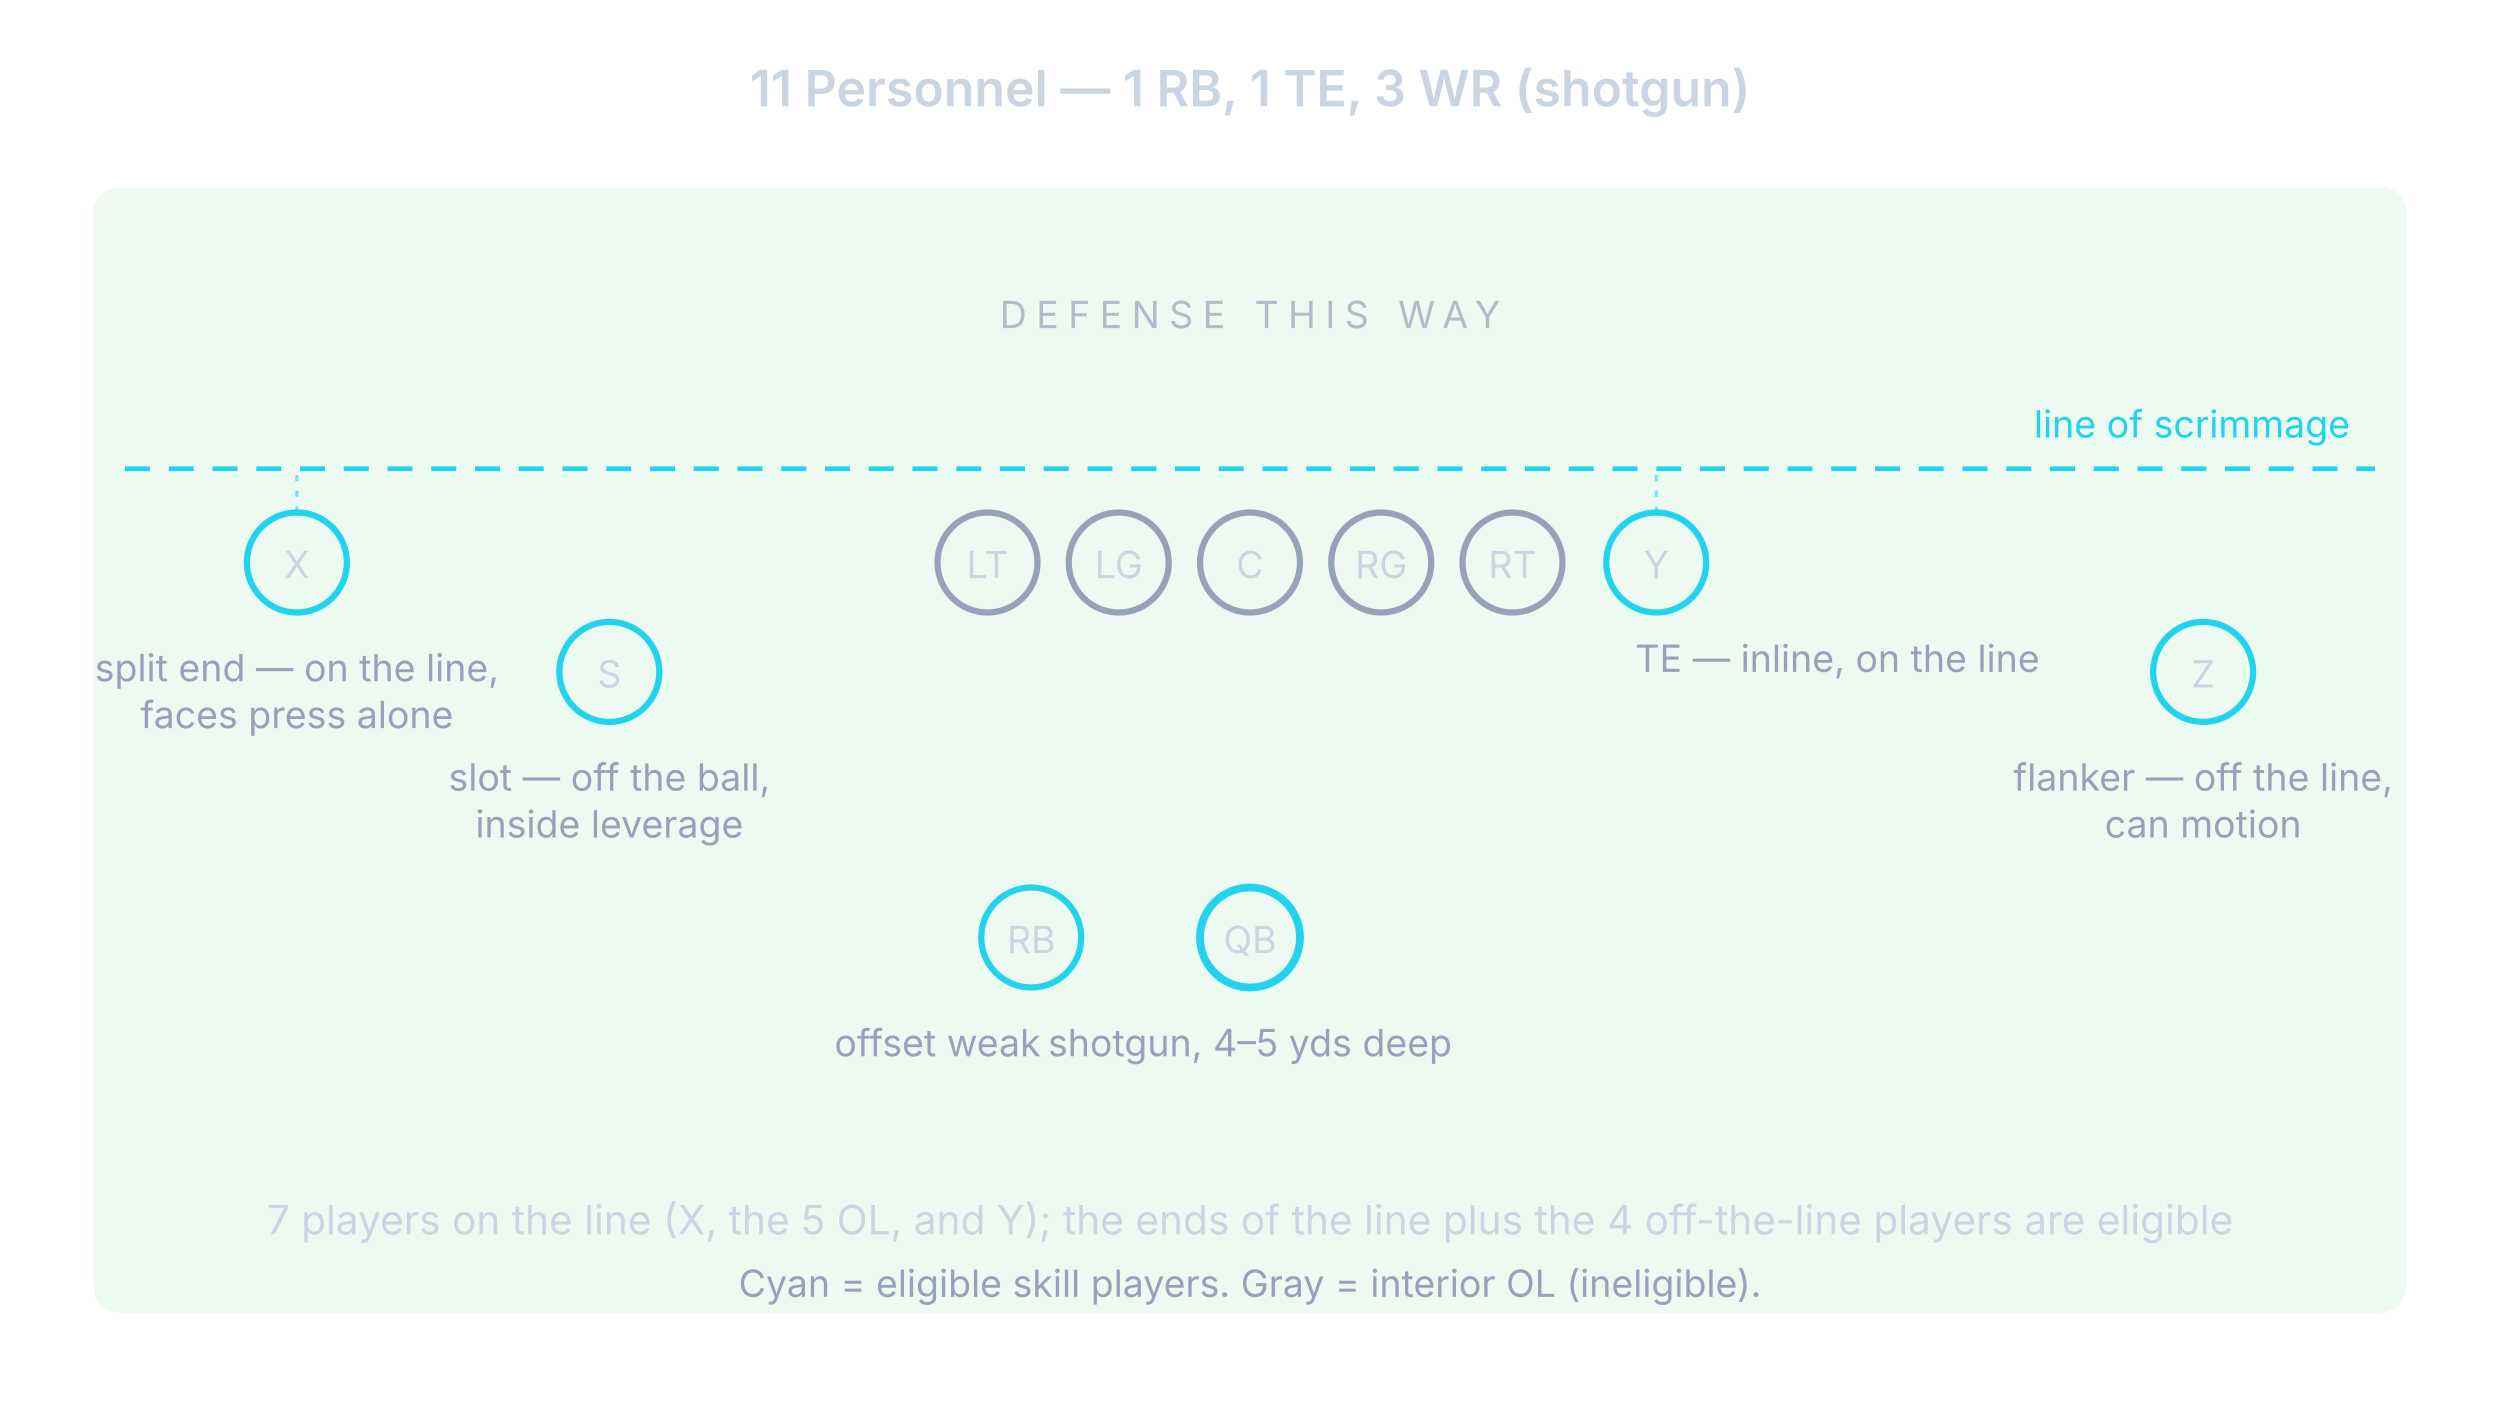
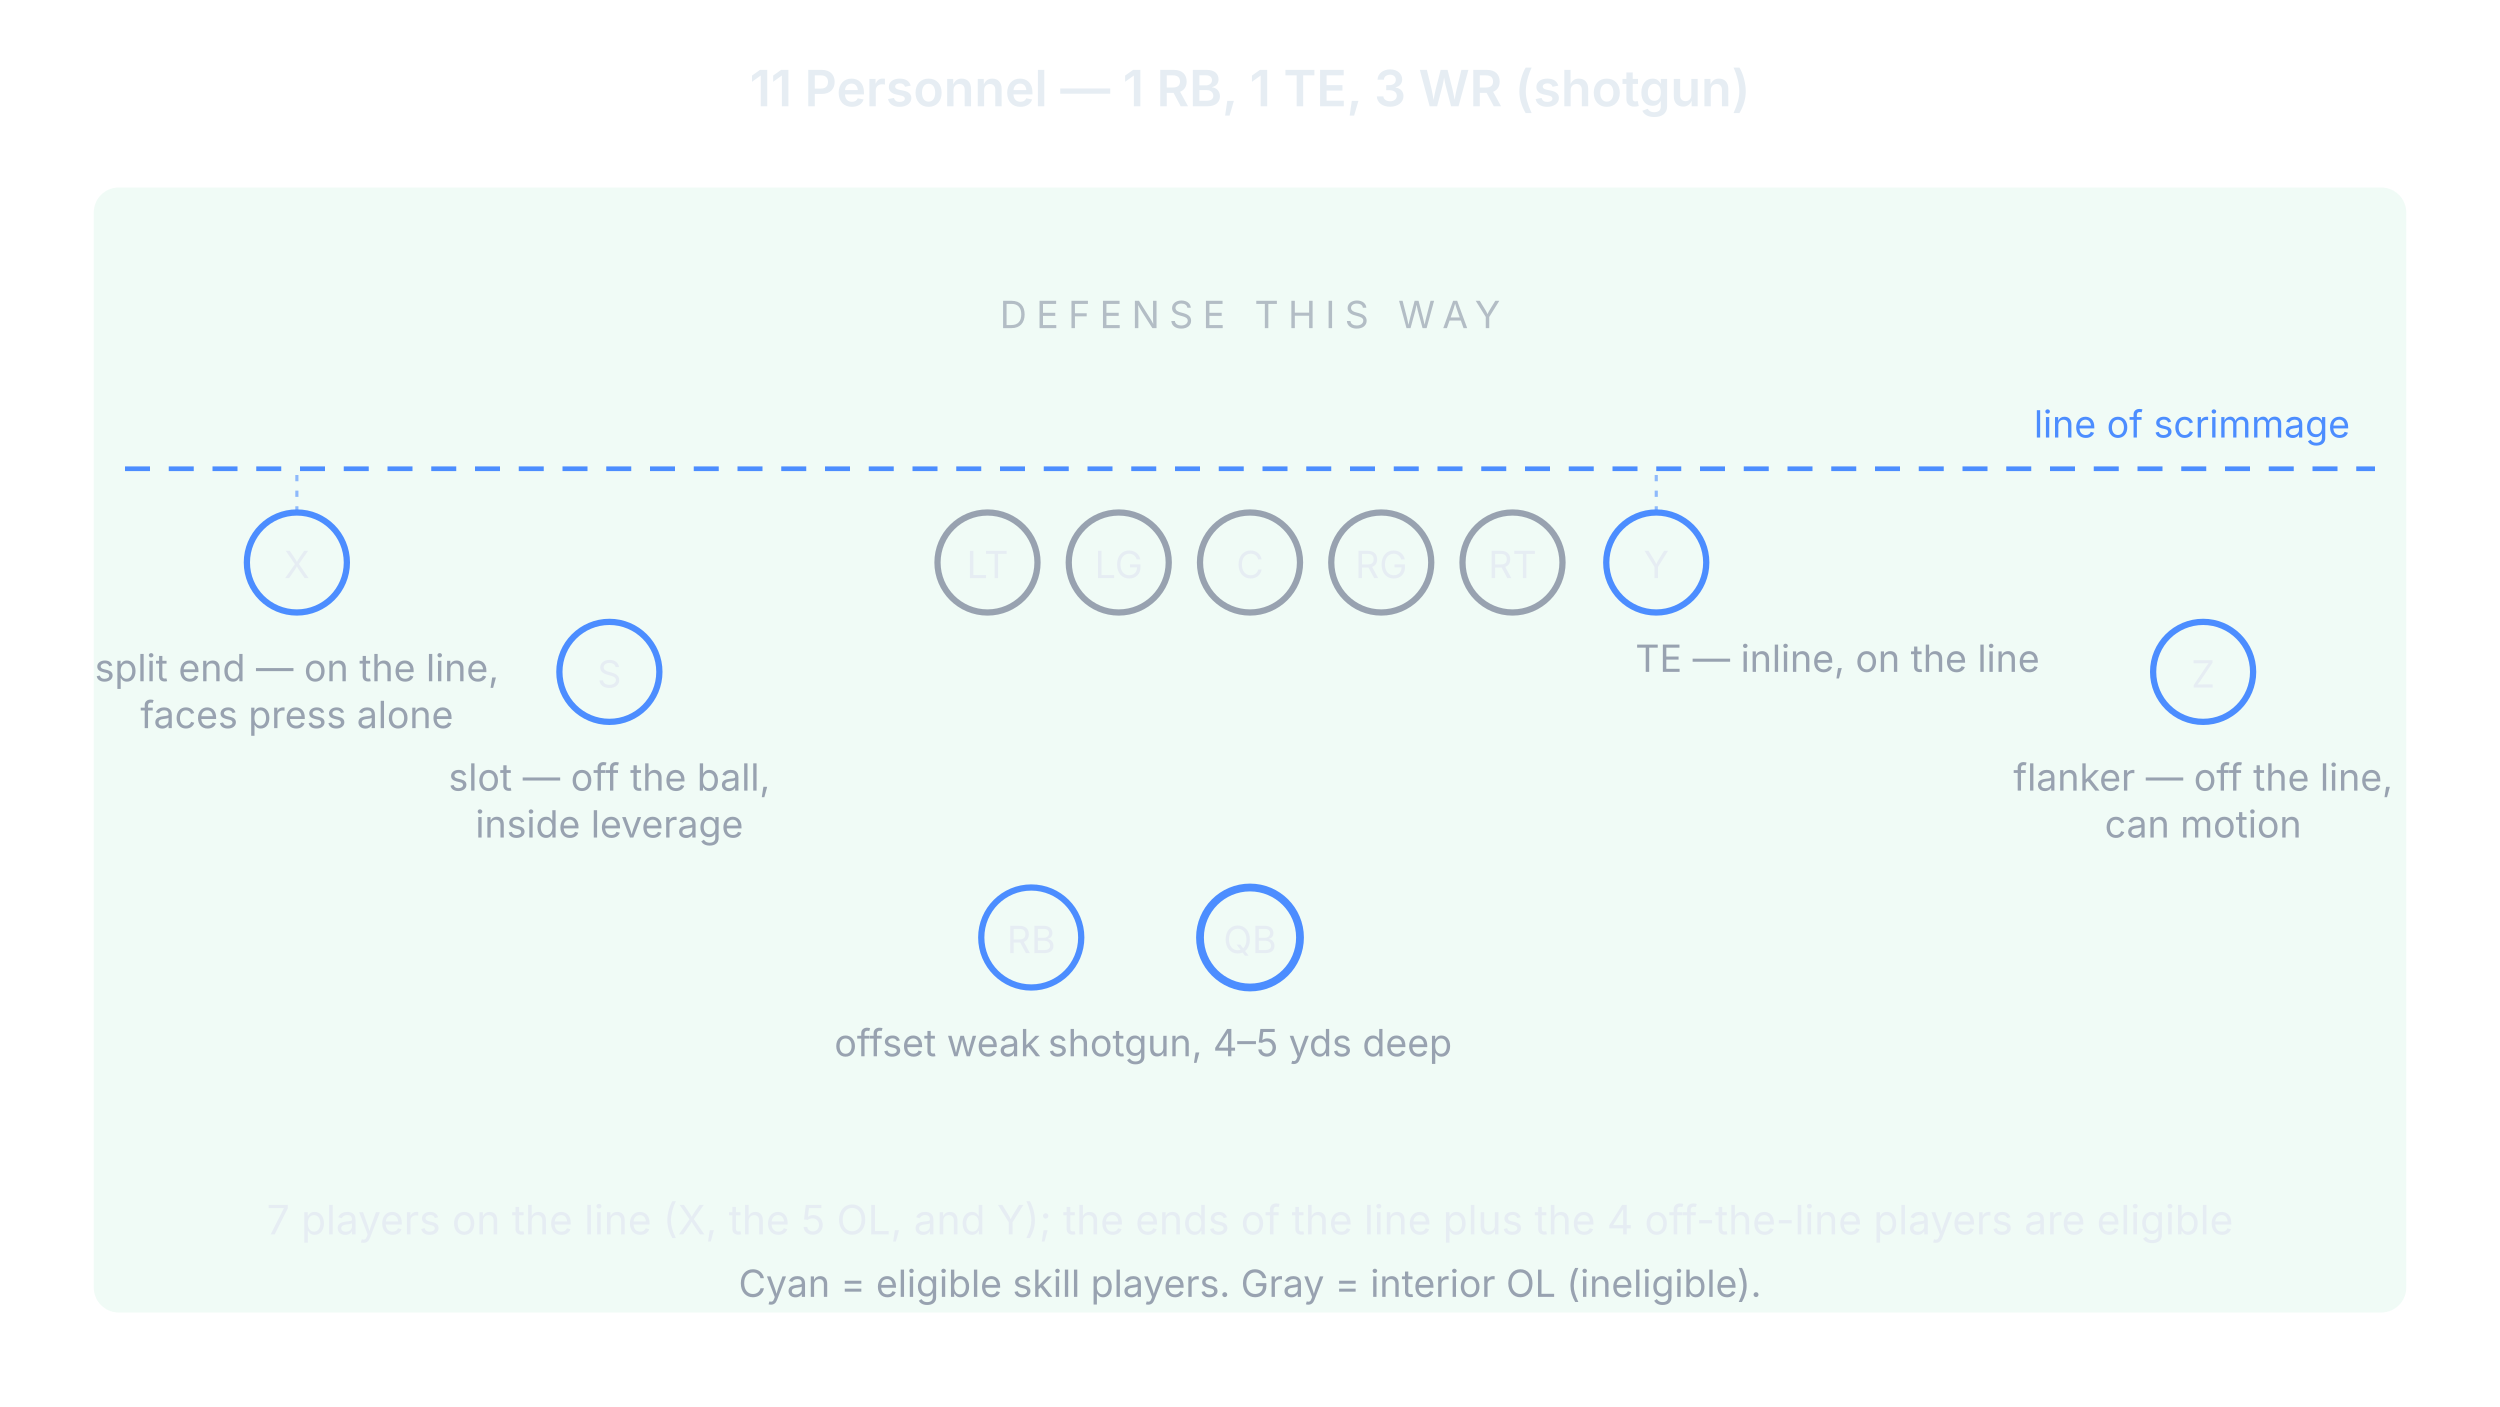
<svg xmlns="http://www.w3.org/2000/svg" viewBox="0 0 800 450" font-family="Inter, system-ui, sans-serif">
-   <rect x="30" y="60" width="740" height="360" fill="#22c55e" fill-opacity="0.08" rx="8" />
-   <text x="400" y="34" fill="#cbd5e1" font-size="16" text-anchor="middle" font-weight="600">11 Personnel — 1 RB, 1 TE, 3 WR (shotgun)</text>
-   <text x="400" y="105" fill="#94a3b8" font-size="12" text-anchor="middle" opacity="0.7" letter-spacing="3">DEFENSE THIS WAY</text>
-   <line x1="40" y1="150" x2="760" y2="150" stroke="#22d3ee" stroke-width="1.5" stroke-dasharray="8 6" />
-   <text x="752" y="140" fill="#22d3ee" font-size="12" text-anchor="end">line of scrimmage</text>
-   <g stroke="#94a3b8" stroke-width="2" fill="none">
+   <rect x="30" y="60" width="740" height="360" fill="#3fd08b" fill-opacity="0.08" rx="8" />
+   <text x="400" y="34" fill="#e6edf3" font-size="16" text-anchor="middle" font-weight="600">11 Personnel — 1 RB, 1 TE, 3 WR (shotgun)</text>
+   <text x="400" y="105" fill="#98a2b0" font-size="12" text-anchor="middle" opacity="0.7" letter-spacing="3">DEFENSE THIS WAY</text>
+   <line x1="40" y1="150" x2="760" y2="150" stroke="#4c8dff" stroke-width="1.5" stroke-dasharray="8 6" />
+   <text x="752" y="140" fill="#4c8dff" font-size="12" text-anchor="end">line of scrimmage</text>
+   <g stroke="#98a2b0" stroke-width="2" fill="none">
    <circle cx="316" cy="180" r="16" />
    <circle cx="358" cy="180" r="16" />
    <circle cx="400" cy="180" r="16" />
    <circle cx="442" cy="180" r="16" />
    <circle cx="484" cy="180" r="16" />
  </g>
-   <g fill="#cbd5e1" font-size="12" text-anchor="middle">
+   <g fill="#e6edf3" font-size="12" text-anchor="middle">
    <text x="316" y="185">LT</text>
    <text x="358" y="185">LG</text>
    <text x="400" y="185">C</text>
    <text x="442" y="185">RG</text>
    <text x="484" y="185">RT</text>
  </g>
-   <circle cx="530" cy="180" r="16" stroke="#22d3ee" stroke-width="2" fill="none" />
-   <text x="530" y="185" fill="#cbd5e1" font-size="12" text-anchor="middle">Y</text>
-   <text x="588" y="215" fill="#94a3b8" font-size="12" text-anchor="middle">TE — inline, on the line</text>
-   <circle cx="95" cy="180" r="16" stroke="#22d3ee" stroke-width="2" fill="none" />
-   <text x="95" y="185" fill="#cbd5e1" font-size="12" text-anchor="middle">X</text>
-   <text x="95" y="218" fill="#94a3b8" font-size="12" text-anchor="middle">split end — on the line,</text>
-   <text x="95" y="233" fill="#94a3b8" font-size="12" text-anchor="middle">faces press alone</text>
-   <circle cx="195" cy="215" r="16" stroke="#22d3ee" stroke-width="2" fill="none" />
-   <text x="195" y="220" fill="#cbd5e1" font-size="12" text-anchor="middle">S</text>
-   <text x="195" y="253" fill="#94a3b8" font-size="12" text-anchor="middle">slot — off the ball,</text>
-   <text x="195" y="268" fill="#94a3b8" font-size="12" text-anchor="middle">inside leverage</text>
-   <circle cx="705" cy="215" r="16" stroke="#22d3ee" stroke-width="2" fill="none" />
-   <text x="705" y="220" fill="#cbd5e1" font-size="12" text-anchor="middle">Z</text>
-   <text x="705" y="253" fill="#94a3b8" font-size="12" text-anchor="middle">flanker — off the line,</text>
-   <text x="705" y="268" fill="#94a3b8" font-size="12" text-anchor="middle">can motion</text>
-   <circle cx="400" cy="300" r="16" stroke="#22d3ee" stroke-width="2.5" fill="none" />
-   <text x="400" y="305" fill="#cbd5e1" font-size="12" text-anchor="middle">QB</text>
-   <text x="400" y="338" fill="#94a3b8" font-size="12" text-anchor="middle">shotgun, 4–5 yds deep</text>
-   <circle cx="330" cy="300" r="16" stroke="#22d3ee" stroke-width="2" fill="none" />
-   <text x="330" y="305" fill="#cbd5e1" font-size="12" text-anchor="middle">RB</text>
-   <text x="300" y="338" fill="#94a3b8" font-size="12" text-anchor="middle">offset weak</text>
-   <g stroke="#22d3ee" stroke-width="1" stroke-dasharray="2 3" opacity="0.6">
+   <circle cx="530" cy="180" r="16" stroke="#4c8dff" stroke-width="2" fill="none" />
+   <text x="530" y="185" fill="#e6edf3" font-size="12" text-anchor="middle">Y</text>
+   <text x="588" y="215" fill="#98a2b0" font-size="12" text-anchor="middle">TE — inline, on the line</text>
+   <circle cx="95" cy="180" r="16" stroke="#4c8dff" stroke-width="2" fill="none" />
+   <text x="95" y="185" fill="#e6edf3" font-size="12" text-anchor="middle">X</text>
+   <text x="95" y="218" fill="#98a2b0" font-size="12" text-anchor="middle">split end — on the line,</text>
+   <text x="95" y="233" fill="#98a2b0" font-size="12" text-anchor="middle">faces press alone</text>
+   <circle cx="195" cy="215" r="16" stroke="#4c8dff" stroke-width="2" fill="none" />
+   <text x="195" y="220" fill="#e6edf3" font-size="12" text-anchor="middle">S</text>
+   <text x="195" y="253" fill="#98a2b0" font-size="12" text-anchor="middle">slot — off the ball,</text>
+   <text x="195" y="268" fill="#98a2b0" font-size="12" text-anchor="middle">inside leverage</text>
+   <circle cx="705" cy="215" r="16" stroke="#4c8dff" stroke-width="2" fill="none" />
+   <text x="705" y="220" fill="#e6edf3" font-size="12" text-anchor="middle">Z</text>
+   <text x="705" y="253" fill="#98a2b0" font-size="12" text-anchor="middle">flanker — off the line,</text>
+   <text x="705" y="268" fill="#98a2b0" font-size="12" text-anchor="middle">can motion</text>
+   <circle cx="400" cy="300" r="16" stroke="#4c8dff" stroke-width="2.5" fill="none" />
+   <text x="400" y="305" fill="#e6edf3" font-size="12" text-anchor="middle">QB</text>
+   <text x="400" y="338" fill="#98a2b0" font-size="12" text-anchor="middle">shotgun, 4–5 yds deep</text>
+   <circle cx="330" cy="300" r="16" stroke="#4c8dff" stroke-width="2" fill="none" />
+   <text x="330" y="305" fill="#e6edf3" font-size="12" text-anchor="middle">RB</text>
+   <text x="300" y="338" fill="#98a2b0" font-size="12" text-anchor="middle">offset weak</text>
+   <g stroke="#4c8dff" stroke-width="1" stroke-dasharray="2 3" opacity="0.6">
    <line x1="95" y1="164" x2="95" y2="152" />
    <line x1="530" y1="164" x2="530" y2="152" />
  </g>
-   <text x="400" y="395" fill="#cbd5e1" font-size="13" text-anchor="middle">7 players on the line (X, the 5 OL, and Y); the ends of the line plus the 4 off-the-line players are eligible</text>
-   <text x="400" y="415" fill="#94a3b8" font-size="12" text-anchor="middle">Cyan = eligible skill players. Gray = interior OL (ineligible).</text>
+   <text x="400" y="395" fill="#e6edf3" font-size="13" text-anchor="middle">7 players on the line (X, the 5 OL, and Y); the ends of the line plus the 4 off-the-line players are eligible</text>
+   <text x="400" y="415" fill="#98a2b0" font-size="12" text-anchor="middle">Cyan = eligible skill players. Gray = interior OL (ineligible).</text>
</svg>
